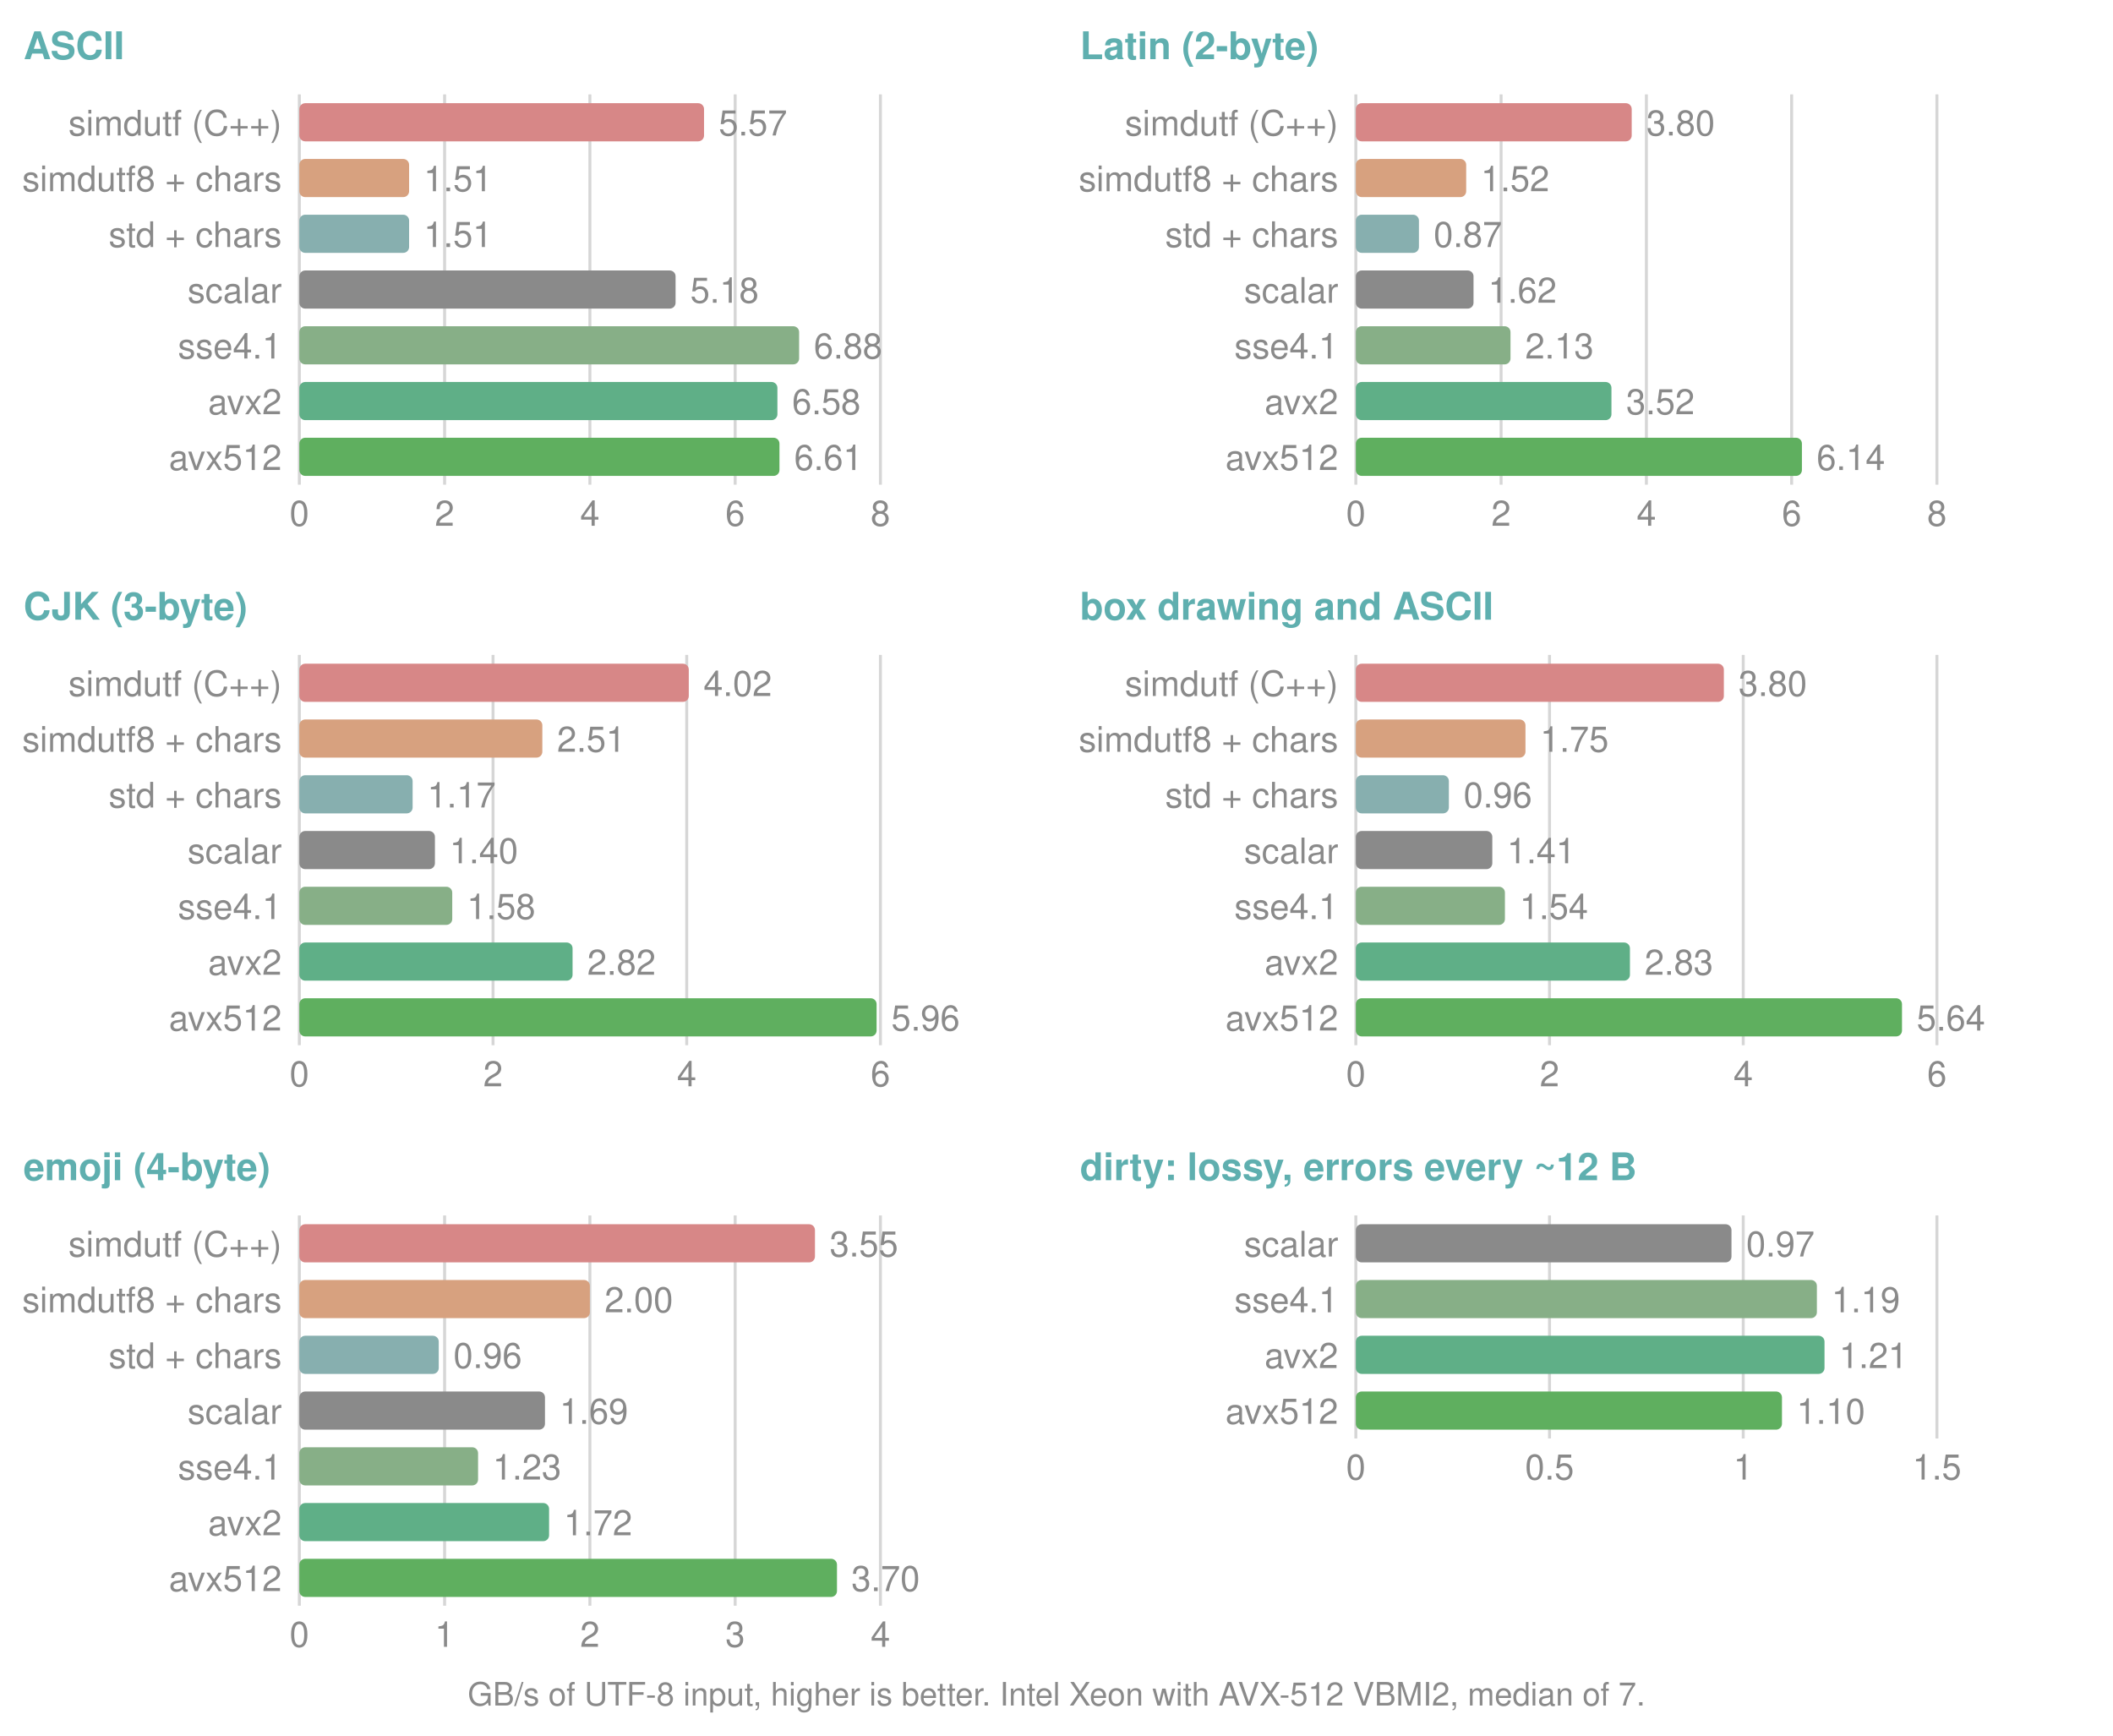
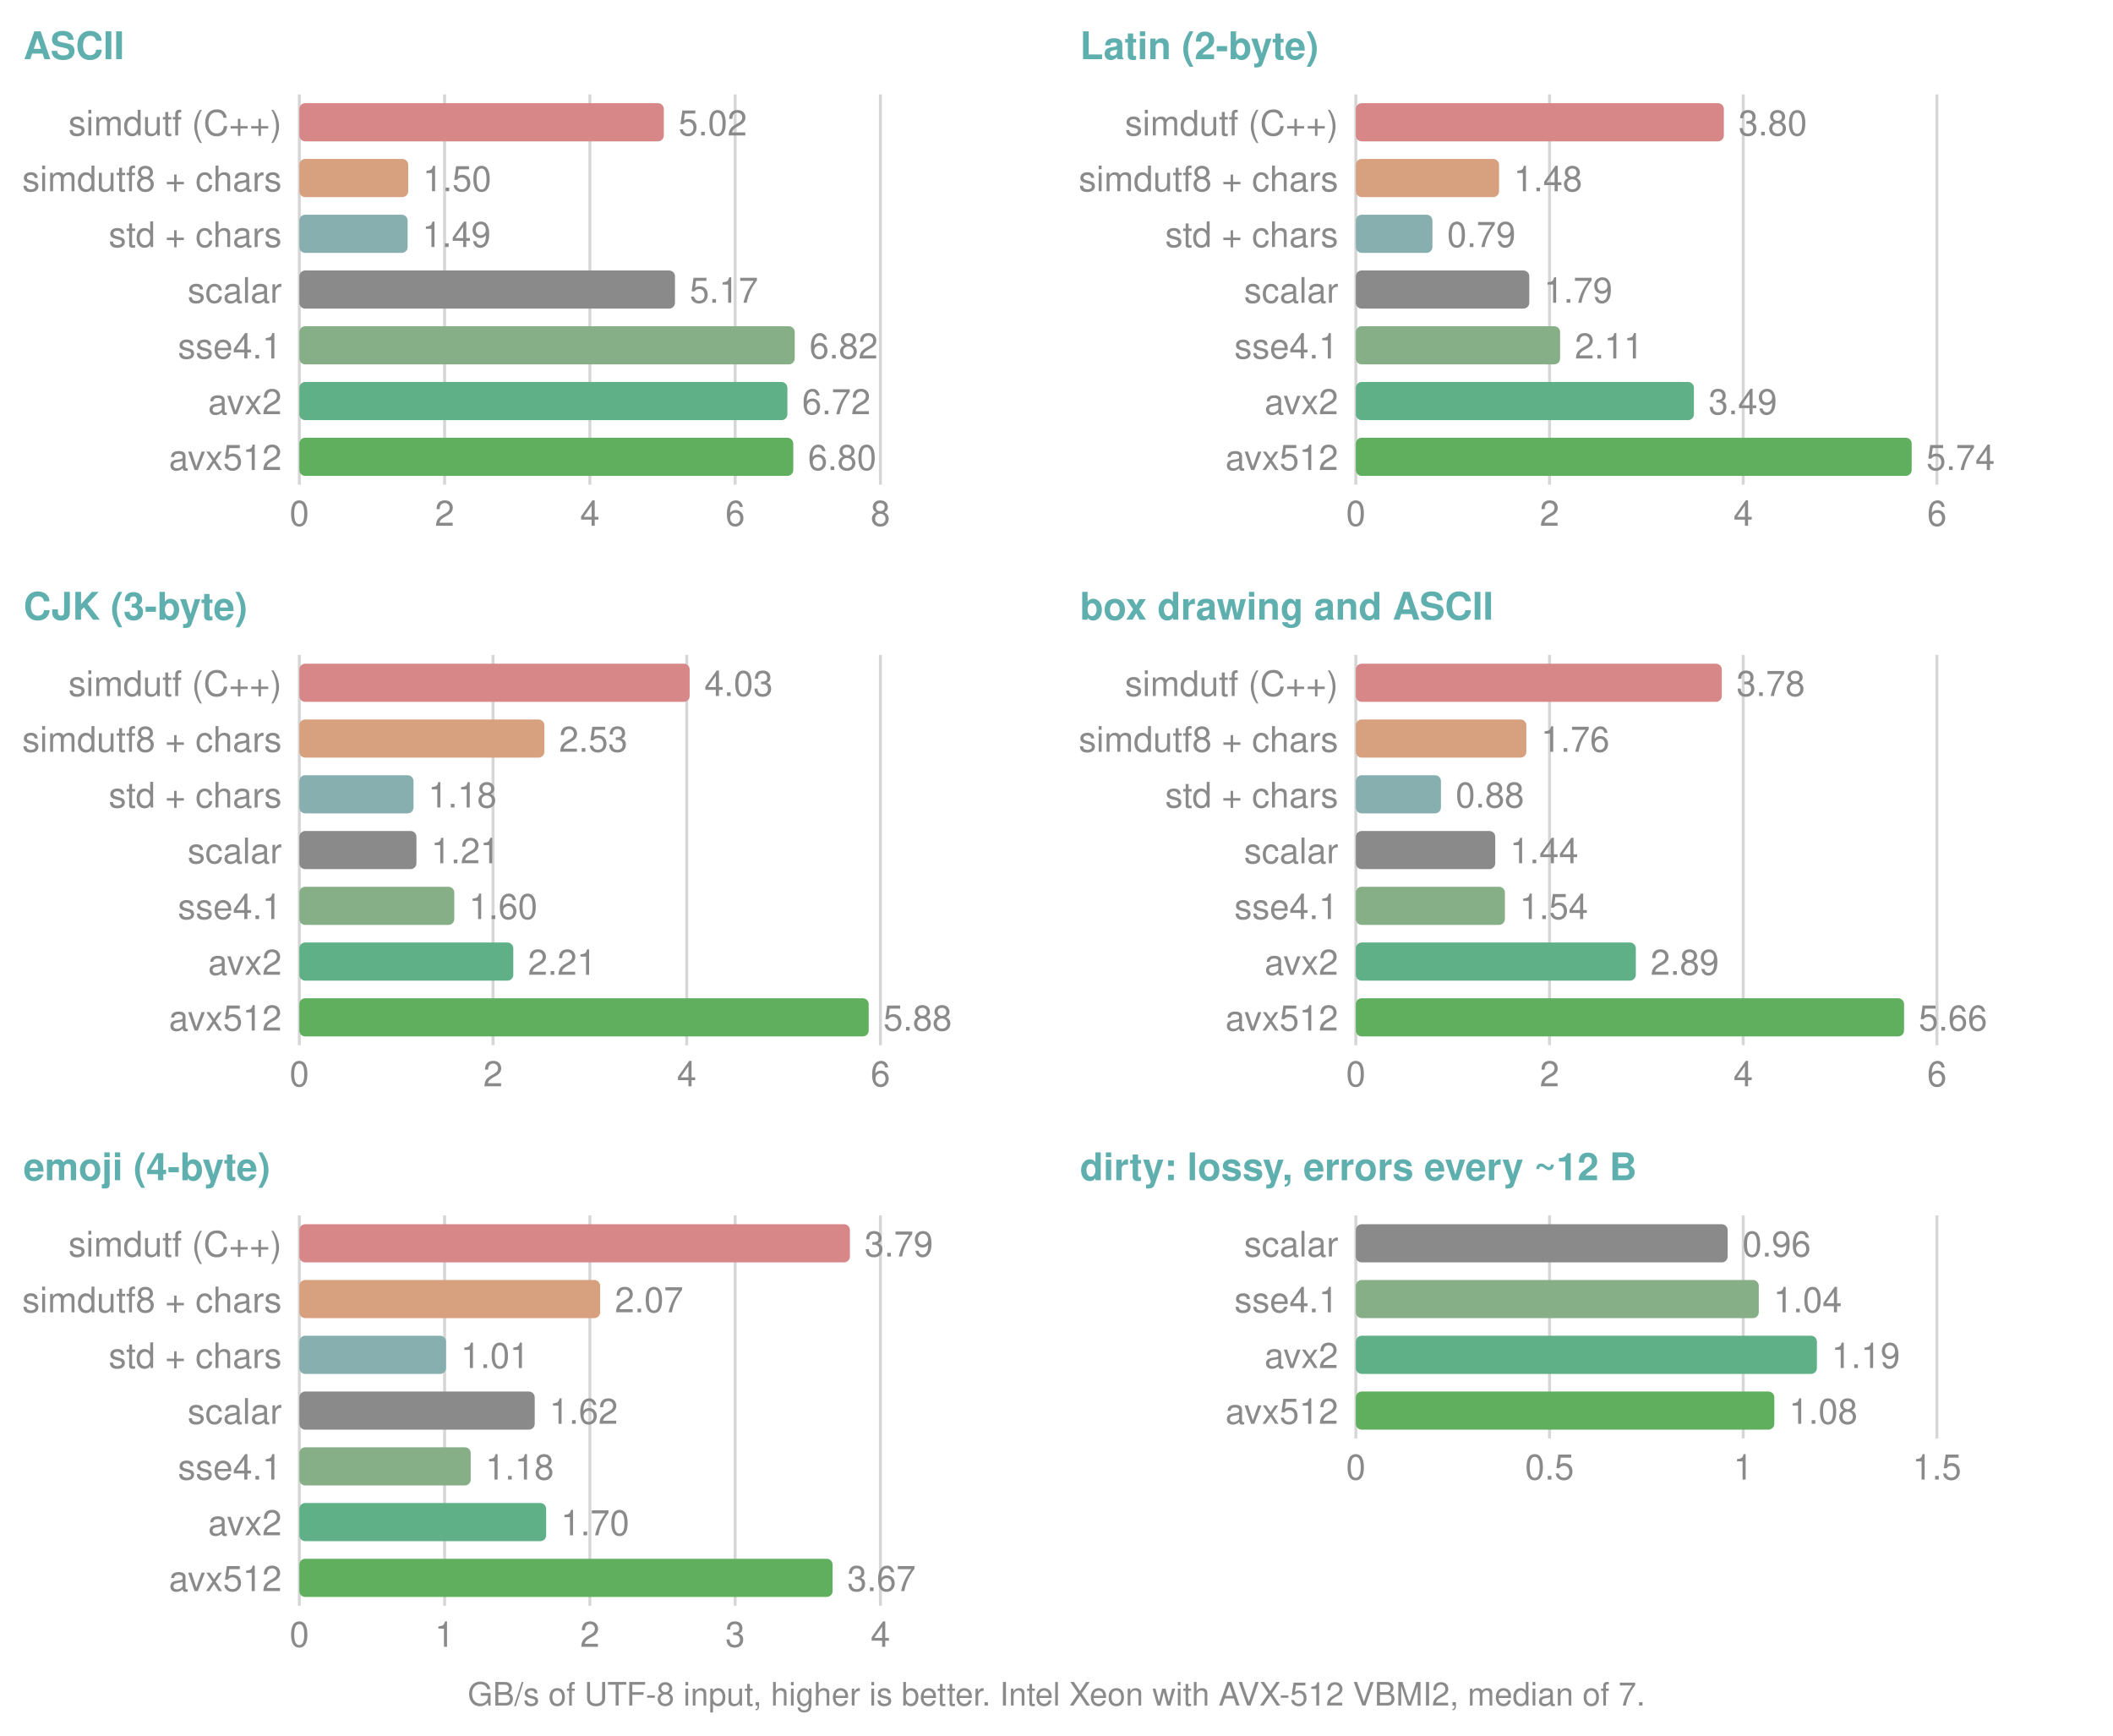
<svg xmlns="http://www.w3.org/2000/svg" width="1024" height="841" viewBox="0 0 720 591" role="img" aria-label="UTF-8 to UTF-32 throughput in GB/s, by input type and implementation.">
  <rect width="720" height="591" fill="none" />
  <text x="8.0" y="20.0" font-family="ui-sans-serif,system-ui,Segoe UI,Helvetica,Arial,sans-serif" font-size="13" fill="#5fafaf" text-anchor="start" font-weight="600">ASCII</text>
  <line x1="102.0" y1="32" x2="102.0" y2="165" stroke="#8a8a8a" stroke-opacity="0.35" stroke-width="1" />
  <text x="102.0" y="179.0" font-family="ui-sans-serif,system-ui,Segoe UI,Helvetica,Arial,sans-serif" font-size="12" fill="#8a8a8a" text-anchor="middle">0</text>
  <line x1="151.5" y1="32" x2="151.5" y2="165" stroke="#8a8a8a" stroke-opacity="0.35" stroke-width="1" />
  <text x="151.5" y="179.0" font-family="ui-sans-serif,system-ui,Segoe UI,Helvetica,Arial,sans-serif" font-size="12" fill="#8a8a8a" text-anchor="middle">2</text>
  <line x1="201.0" y1="32" x2="201.0" y2="165" stroke="#8a8a8a" stroke-opacity="0.35" stroke-width="1" />
  <text x="201.0" y="179.0" font-family="ui-sans-serif,system-ui,Segoe UI,Helvetica,Arial,sans-serif" font-size="12" fill="#8a8a8a" text-anchor="middle">4</text>
  <line x1="250.5" y1="32" x2="250.5" y2="165" stroke="#8a8a8a" stroke-opacity="0.35" stroke-width="1" />
  <text x="250.5" y="179.0" font-family="ui-sans-serif,system-ui,Segoe UI,Helvetica,Arial,sans-serif" font-size="12" fill="#8a8a8a" text-anchor="middle">6</text>
  <line x1="300.0" y1="32" x2="300.0" y2="165" stroke="#8a8a8a" stroke-opacity="0.35" stroke-width="1" />
  <text x="300.0" y="179.0" font-family="ui-sans-serif,system-ui,Segoe UI,Helvetica,Arial,sans-serif" font-size="12" fill="#8a8a8a" text-anchor="middle">8</text>
  <text x="96.0" y="46.0" font-family="ui-sans-serif,system-ui,Segoe UI,Helvetica,Arial,sans-serif" font-size="12" fill="#8a8a8a" text-anchor="end">simdutf (C++)</text>
-   <rect x="102" y="35" width="137.9" height="13" rx="2" fill="#d78787" />
-   <text x="244.9" y="46.0" font-family="ui-sans-serif,system-ui,Segoe UI,Helvetica,Arial,sans-serif" font-size="12" fill="#8a8a8a" text-anchor="start">5.57</text>
+   <rect x="102" y="35" width="124.2" height="13" rx="2" fill="#d78787" />
+   <text x="231.2" y="46.0" font-family="ui-sans-serif,system-ui,Segoe UI,Helvetica,Arial,sans-serif" font-size="12" fill="#8a8a8a" text-anchor="start">5.02</text>
  <text x="96.0" y="65.0" font-family="ui-sans-serif,system-ui,Segoe UI,Helvetica,Arial,sans-serif" font-size="12" fill="#8a8a8a" text-anchor="end">simdutf8 + chars</text>
-   <rect x="102" y="54" width="37.4" height="13" rx="2" fill="#d7a17f" />
-   <text x="144.4" y="65.0" font-family="ui-sans-serif,system-ui,Segoe UI,Helvetica,Arial,sans-serif" font-size="12" fill="#8a8a8a" text-anchor="start">1.51</text>
+   <rect x="102" y="54" width="37.1" height="13" rx="2" fill="#d7a17f" />
+   <text x="144.1" y="65.0" font-family="ui-sans-serif,system-ui,Segoe UI,Helvetica,Arial,sans-serif" font-size="12" fill="#8a8a8a" text-anchor="start">1.50</text>
  <text x="96.0" y="84.0" font-family="ui-sans-serif,system-ui,Segoe UI,Helvetica,Arial,sans-serif" font-size="12" fill="#8a8a8a" text-anchor="end">std + chars</text>
-   <rect x="102" y="73" width="37.4" height="13" rx="2" fill="#87afaf" />
-   <text x="144.4" y="84.0" font-family="ui-sans-serif,system-ui,Segoe UI,Helvetica,Arial,sans-serif" font-size="12" fill="#8a8a8a" text-anchor="start">1.51</text>
+   <rect x="102" y="73" width="36.9" height="13" rx="2" fill="#87afaf" />
+   <text x="143.9" y="84.0" font-family="ui-sans-serif,system-ui,Segoe UI,Helvetica,Arial,sans-serif" font-size="12" fill="#8a8a8a" text-anchor="start">1.49</text>
  <text x="96.0" y="103.0" font-family="ui-sans-serif,system-ui,Segoe UI,Helvetica,Arial,sans-serif" font-size="12" fill="#8a8a8a" text-anchor="end">scalar</text>
-   <rect x="102" y="92" width="128.2" height="13" rx="2" fill="#8a8a8a" />
-   <text x="235.2" y="103.0" font-family="ui-sans-serif,system-ui,Segoe UI,Helvetica,Arial,sans-serif" font-size="12" fill="#8a8a8a" text-anchor="start">5.18</text>
+   <rect x="102" y="92" width="128.0" height="13" rx="2" fill="#8a8a8a" />
+   <text x="235.0" y="103.0" font-family="ui-sans-serif,system-ui,Segoe UI,Helvetica,Arial,sans-serif" font-size="12" fill="#8a8a8a" text-anchor="start">5.17</text>
  <text x="96.0" y="122.0" font-family="ui-sans-serif,system-ui,Segoe UI,Helvetica,Arial,sans-serif" font-size="12" fill="#8a8a8a" text-anchor="end">sse4.1</text>
-   <rect x="102" y="111" width="170.3" height="13" rx="2" fill="#87af87" />
-   <text x="277.3" y="122.0" font-family="ui-sans-serif,system-ui,Segoe UI,Helvetica,Arial,sans-serif" font-size="12" fill="#8a8a8a" text-anchor="start">6.88</text>
+   <rect x="102" y="111" width="168.8" height="13" rx="2" fill="#87af87" />
+   <text x="275.8" y="122.0" font-family="ui-sans-serif,system-ui,Segoe UI,Helvetica,Arial,sans-serif" font-size="12" fill="#8a8a8a" text-anchor="start">6.82</text>
  <text x="96.0" y="141.0" font-family="ui-sans-serif,system-ui,Segoe UI,Helvetica,Arial,sans-serif" font-size="12" fill="#8a8a8a" text-anchor="end">avx2</text>
-   <rect x="102" y="130" width="162.9" height="13" rx="2" fill="#5faf87" />
-   <text x="269.9" y="141.0" font-family="ui-sans-serif,system-ui,Segoe UI,Helvetica,Arial,sans-serif" font-size="12" fill="#8a8a8a" text-anchor="start">6.58</text>
+   <rect x="102" y="130" width="166.3" height="13" rx="2" fill="#5faf87" />
+   <text x="273.3" y="141.0" font-family="ui-sans-serif,system-ui,Segoe UI,Helvetica,Arial,sans-serif" font-size="12" fill="#8a8a8a" text-anchor="start">6.72</text>
  <text x="96.0" y="160.0" font-family="ui-sans-serif,system-ui,Segoe UI,Helvetica,Arial,sans-serif" font-size="12" fill="#8a8a8a" text-anchor="end">avx512</text>
-   <rect x="102" y="149" width="163.6" height="13" rx="2" fill="#5faf5f" />
-   <text x="270.6" y="160.0" font-family="ui-sans-serif,system-ui,Segoe UI,Helvetica,Arial,sans-serif" font-size="12" fill="#8a8a8a" text-anchor="start">6.61</text>
+   <rect x="102" y="149" width="168.3" height="13" rx="2" fill="#5faf5f" />
+   <text x="275.3" y="160.0" font-family="ui-sans-serif,system-ui,Segoe UI,Helvetica,Arial,sans-serif" font-size="12" fill="#8a8a8a" text-anchor="start">6.80</text>
  <text x="368.0" y="20.0" font-family="ui-sans-serif,system-ui,Segoe UI,Helvetica,Arial,sans-serif" font-size="13" fill="#5fafaf" text-anchor="start" font-weight="600">Latin (2-byte)</text>
  <line x1="462.0" y1="32" x2="462.0" y2="165" stroke="#8a8a8a" stroke-opacity="0.35" stroke-width="1" />
  <text x="462.0" y="179.0" font-family="ui-sans-serif,system-ui,Segoe UI,Helvetica,Arial,sans-serif" font-size="12" fill="#8a8a8a" text-anchor="middle">0</text>
-   <line x1="511.5" y1="32" x2="511.5" y2="165" stroke="#8a8a8a" stroke-opacity="0.35" stroke-width="1" />
-   <text x="511.5" y="179.0" font-family="ui-sans-serif,system-ui,Segoe UI,Helvetica,Arial,sans-serif" font-size="12" fill="#8a8a8a" text-anchor="middle">2</text>
-   <line x1="561.0" y1="32" x2="561.0" y2="165" stroke="#8a8a8a" stroke-opacity="0.35" stroke-width="1" />
-   <text x="561.0" y="179.0" font-family="ui-sans-serif,system-ui,Segoe UI,Helvetica,Arial,sans-serif" font-size="12" fill="#8a8a8a" text-anchor="middle">4</text>
-   <line x1="610.5" y1="32" x2="610.5" y2="165" stroke="#8a8a8a" stroke-opacity="0.35" stroke-width="1" />
-   <text x="610.5" y="179.0" font-family="ui-sans-serif,system-ui,Segoe UI,Helvetica,Arial,sans-serif" font-size="12" fill="#8a8a8a" text-anchor="middle">6</text>
+   <line x1="528.0" y1="32" x2="528.0" y2="165" stroke="#8a8a8a" stroke-opacity="0.35" stroke-width="1" />
+   <text x="528.0" y="179.0" font-family="ui-sans-serif,system-ui,Segoe UI,Helvetica,Arial,sans-serif" font-size="12" fill="#8a8a8a" text-anchor="middle">2</text>
+   <line x1="594.0" y1="32" x2="594.0" y2="165" stroke="#8a8a8a" stroke-opacity="0.35" stroke-width="1" />
+   <text x="594.0" y="179.0" font-family="ui-sans-serif,system-ui,Segoe UI,Helvetica,Arial,sans-serif" font-size="12" fill="#8a8a8a" text-anchor="middle">4</text>
  <line x1="660.0" y1="32" x2="660.0" y2="165" stroke="#8a8a8a" stroke-opacity="0.35" stroke-width="1" />
-   <text x="660.0" y="179.0" font-family="ui-sans-serif,system-ui,Segoe UI,Helvetica,Arial,sans-serif" font-size="12" fill="#8a8a8a" text-anchor="middle">8</text>
+   <text x="660.0" y="179.0" font-family="ui-sans-serif,system-ui,Segoe UI,Helvetica,Arial,sans-serif" font-size="12" fill="#8a8a8a" text-anchor="middle">6</text>
  <text x="456.0" y="46.0" font-family="ui-sans-serif,system-ui,Segoe UI,Helvetica,Arial,sans-serif" font-size="12" fill="#8a8a8a" text-anchor="end">simdutf (C++)</text>
-   <rect x="462" y="35" width="94.0" height="13" rx="2" fill="#d78787" />
-   <text x="561.0" y="46.0" font-family="ui-sans-serif,system-ui,Segoe UI,Helvetica,Arial,sans-serif" font-size="12" fill="#8a8a8a" text-anchor="start">3.80</text>
+   <rect x="462" y="35" width="125.4" height="13" rx="2" fill="#d78787" />
+   <text x="592.4" y="46.0" font-family="ui-sans-serif,system-ui,Segoe UI,Helvetica,Arial,sans-serif" font-size="12" fill="#8a8a8a" text-anchor="start">3.80</text>
  <text x="456.0" y="65.0" font-family="ui-sans-serif,system-ui,Segoe UI,Helvetica,Arial,sans-serif" font-size="12" fill="#8a8a8a" text-anchor="end">simdutf8 + chars</text>
-   <rect x="462" y="54" width="37.6" height="13" rx="2" fill="#d7a17f" />
-   <text x="504.6" y="65.0" font-family="ui-sans-serif,system-ui,Segoe UI,Helvetica,Arial,sans-serif" font-size="12" fill="#8a8a8a" text-anchor="start">1.52</text>
+   <rect x="462" y="54" width="48.8" height="13" rx="2" fill="#d7a17f" />
+   <text x="515.8" y="65.0" font-family="ui-sans-serif,system-ui,Segoe UI,Helvetica,Arial,sans-serif" font-size="12" fill="#8a8a8a" text-anchor="start">1.48</text>
  <text x="456.0" y="84.0" font-family="ui-sans-serif,system-ui,Segoe UI,Helvetica,Arial,sans-serif" font-size="12" fill="#8a8a8a" text-anchor="end">std + chars</text>
-   <rect x="462" y="73" width="21.5" height="13" rx="2" fill="#87afaf" />
-   <text x="488.5" y="84.0" font-family="ui-sans-serif,system-ui,Segoe UI,Helvetica,Arial,sans-serif" font-size="12" fill="#8a8a8a" text-anchor="start">0.87</text>
+   <rect x="462" y="73" width="26.1" height="13" rx="2" fill="#87afaf" />
+   <text x="493.1" y="84.0" font-family="ui-sans-serif,system-ui,Segoe UI,Helvetica,Arial,sans-serif" font-size="12" fill="#8a8a8a" text-anchor="start">0.79</text>
  <text x="456.0" y="103.0" font-family="ui-sans-serif,system-ui,Segoe UI,Helvetica,Arial,sans-serif" font-size="12" fill="#8a8a8a" text-anchor="end">scalar</text>
-   <rect x="462" y="92" width="40.1" height="13" rx="2" fill="#8a8a8a" />
-   <text x="507.1" y="103.0" font-family="ui-sans-serif,system-ui,Segoe UI,Helvetica,Arial,sans-serif" font-size="12" fill="#8a8a8a" text-anchor="start">1.62</text>
+   <rect x="462" y="92" width="59.1" height="13" rx="2" fill="#8a8a8a" />
+   <text x="526.1" y="103.0" font-family="ui-sans-serif,system-ui,Segoe UI,Helvetica,Arial,sans-serif" font-size="12" fill="#8a8a8a" text-anchor="start">1.79</text>
  <text x="456.0" y="122.0" font-family="ui-sans-serif,system-ui,Segoe UI,Helvetica,Arial,sans-serif" font-size="12" fill="#8a8a8a" text-anchor="end">sse4.1</text>
-   <rect x="462" y="111" width="52.7" height="13" rx="2" fill="#87af87" />
-   <text x="519.7" y="122.0" font-family="ui-sans-serif,system-ui,Segoe UI,Helvetica,Arial,sans-serif" font-size="12" fill="#8a8a8a" text-anchor="start">2.13</text>
+   <rect x="462" y="111" width="69.6" height="13" rx="2" fill="#87af87" />
+   <text x="536.6" y="122.0" font-family="ui-sans-serif,system-ui,Segoe UI,Helvetica,Arial,sans-serif" font-size="12" fill="#8a8a8a" text-anchor="start">2.11</text>
  <text x="456.0" y="141.0" font-family="ui-sans-serif,system-ui,Segoe UI,Helvetica,Arial,sans-serif" font-size="12" fill="#8a8a8a" text-anchor="end">avx2</text>
-   <rect x="462" y="130" width="87.1" height="13" rx="2" fill="#5faf87" />
-   <text x="554.1" y="141.0" font-family="ui-sans-serif,system-ui,Segoe UI,Helvetica,Arial,sans-serif" font-size="12" fill="#8a8a8a" text-anchor="start">3.52</text>
+   <rect x="462" y="130" width="115.2" height="13" rx="2" fill="#5faf87" />
+   <text x="582.2" y="141.0" font-family="ui-sans-serif,system-ui,Segoe UI,Helvetica,Arial,sans-serif" font-size="12" fill="#8a8a8a" text-anchor="start">3.49</text>
  <text x="456.0" y="160.0" font-family="ui-sans-serif,system-ui,Segoe UI,Helvetica,Arial,sans-serif" font-size="12" fill="#8a8a8a" text-anchor="end">avx512</text>
-   <rect x="462" y="149" width="152.0" height="13" rx="2" fill="#5faf5f" />
-   <text x="619.0" y="160.0" font-family="ui-sans-serif,system-ui,Segoe UI,Helvetica,Arial,sans-serif" font-size="12" fill="#8a8a8a" text-anchor="start">6.14</text>
+   <rect x="462" y="149" width="189.4" height="13" rx="2" fill="#5faf5f" />
+   <text x="656.4" y="160.0" font-family="ui-sans-serif,system-ui,Segoe UI,Helvetica,Arial,sans-serif" font-size="12" fill="#8a8a8a" text-anchor="start">5.74</text>
  <text x="8.0" y="211.0" font-family="ui-sans-serif,system-ui,Segoe UI,Helvetica,Arial,sans-serif" font-size="13" fill="#5fafaf" text-anchor="start" font-weight="600">CJK (3-byte)</text>
  <line x1="102.0" y1="223" x2="102.0" y2="356" stroke="#8a8a8a" stroke-opacity="0.35" stroke-width="1" />
  <text x="102.0" y="370.0" font-family="ui-sans-serif,system-ui,Segoe UI,Helvetica,Arial,sans-serif" font-size="12" fill="#8a8a8a" text-anchor="middle">0</text>
  <line x1="168.0" y1="223" x2="168.0" y2="356" stroke="#8a8a8a" stroke-opacity="0.35" stroke-width="1" />
  <text x="168.0" y="370.0" font-family="ui-sans-serif,system-ui,Segoe UI,Helvetica,Arial,sans-serif" font-size="12" fill="#8a8a8a" text-anchor="middle">2</text>
  <line x1="234.0" y1="223" x2="234.0" y2="356" stroke="#8a8a8a" stroke-opacity="0.35" stroke-width="1" />
  <text x="234.0" y="370.0" font-family="ui-sans-serif,system-ui,Segoe UI,Helvetica,Arial,sans-serif" font-size="12" fill="#8a8a8a" text-anchor="middle">4</text>
  <line x1="300.0" y1="223" x2="300.0" y2="356" stroke="#8a8a8a" stroke-opacity="0.35" stroke-width="1" />
  <text x="300.0" y="370.0" font-family="ui-sans-serif,system-ui,Segoe UI,Helvetica,Arial,sans-serif" font-size="12" fill="#8a8a8a" text-anchor="middle">6</text>
  <text x="96.0" y="237.0" font-family="ui-sans-serif,system-ui,Segoe UI,Helvetica,Arial,sans-serif" font-size="12" fill="#8a8a8a" text-anchor="end">simdutf (C++)</text>
-   <rect x="102" y="226" width="132.7" height="13" rx="2" fill="#d78787" />
-   <text x="239.7" y="237.0" font-family="ui-sans-serif,system-ui,Segoe UI,Helvetica,Arial,sans-serif" font-size="12" fill="#8a8a8a" text-anchor="start">4.02</text>
+   <rect x="102" y="226" width="133.0" height="13" rx="2" fill="#d78787" />
+   <text x="240.0" y="237.0" font-family="ui-sans-serif,system-ui,Segoe UI,Helvetica,Arial,sans-serif" font-size="12" fill="#8a8a8a" text-anchor="start">4.03</text>
  <text x="96.0" y="256.0" font-family="ui-sans-serif,system-ui,Segoe UI,Helvetica,Arial,sans-serif" font-size="12" fill="#8a8a8a" text-anchor="end">simdutf8 + chars</text>
-   <rect x="102" y="245" width="82.8" height="13" rx="2" fill="#d7a17f" />
-   <text x="189.8" y="256.0" font-family="ui-sans-serif,system-ui,Segoe UI,Helvetica,Arial,sans-serif" font-size="12" fill="#8a8a8a" text-anchor="start">2.51</text>
+   <rect x="102" y="245" width="83.5" height="13" rx="2" fill="#d7a17f" />
+   <text x="190.5" y="256.0" font-family="ui-sans-serif,system-ui,Segoe UI,Helvetica,Arial,sans-serif" font-size="12" fill="#8a8a8a" text-anchor="start">2.53</text>
  <text x="96.0" y="275.0" font-family="ui-sans-serif,system-ui,Segoe UI,Helvetica,Arial,sans-serif" font-size="12" fill="#8a8a8a" text-anchor="end">std + chars</text>
-   <rect x="102" y="264" width="38.6" height="13" rx="2" fill="#87afaf" />
-   <text x="145.6" y="275.0" font-family="ui-sans-serif,system-ui,Segoe UI,Helvetica,Arial,sans-serif" font-size="12" fill="#8a8a8a" text-anchor="start">1.17</text>
+   <rect x="102" y="264" width="38.9" height="13" rx="2" fill="#87afaf" />
+   <text x="145.9" y="275.0" font-family="ui-sans-serif,system-ui,Segoe UI,Helvetica,Arial,sans-serif" font-size="12" fill="#8a8a8a" text-anchor="start">1.18</text>
  <text x="96.0" y="294.0" font-family="ui-sans-serif,system-ui,Segoe UI,Helvetica,Arial,sans-serif" font-size="12" fill="#8a8a8a" text-anchor="end">scalar</text>
-   <rect x="102" y="283" width="46.2" height="13" rx="2" fill="#8a8a8a" />
-   <text x="153.2" y="294.0" font-family="ui-sans-serif,system-ui,Segoe UI,Helvetica,Arial,sans-serif" font-size="12" fill="#8a8a8a" text-anchor="start">1.40</text>
+   <rect x="102" y="283" width="39.9" height="13" rx="2" fill="#8a8a8a" />
+   <text x="146.9" y="294.0" font-family="ui-sans-serif,system-ui,Segoe UI,Helvetica,Arial,sans-serif" font-size="12" fill="#8a8a8a" text-anchor="start">1.21</text>
  <text x="96.0" y="313.0" font-family="ui-sans-serif,system-ui,Segoe UI,Helvetica,Arial,sans-serif" font-size="12" fill="#8a8a8a" text-anchor="end">sse4.1</text>
-   <rect x="102" y="302" width="52.1" height="13" rx="2" fill="#87af87" />
-   <text x="159.1" y="313.0" font-family="ui-sans-serif,system-ui,Segoe UI,Helvetica,Arial,sans-serif" font-size="12" fill="#8a8a8a" text-anchor="start">1.58</text>
+   <rect x="102" y="302" width="52.8" height="13" rx="2" fill="#87af87" />
+   <text x="159.8" y="313.0" font-family="ui-sans-serif,system-ui,Segoe UI,Helvetica,Arial,sans-serif" font-size="12" fill="#8a8a8a" text-anchor="start">1.60</text>
  <text x="96.0" y="332.0" font-family="ui-sans-serif,system-ui,Segoe UI,Helvetica,Arial,sans-serif" font-size="12" fill="#8a8a8a" text-anchor="end">avx2</text>
-   <rect x="102" y="321" width="93.1" height="13" rx="2" fill="#5faf87" />
-   <text x="200.1" y="332.0" font-family="ui-sans-serif,system-ui,Segoe UI,Helvetica,Arial,sans-serif" font-size="12" fill="#8a8a8a" text-anchor="start">2.82</text>
+   <rect x="102" y="321" width="72.9" height="13" rx="2" fill="#5faf87" />
+   <text x="179.9" y="332.0" font-family="ui-sans-serif,system-ui,Segoe UI,Helvetica,Arial,sans-serif" font-size="12" fill="#8a8a8a" text-anchor="start">2.21</text>
  <text x="96.0" y="351.0" font-family="ui-sans-serif,system-ui,Segoe UI,Helvetica,Arial,sans-serif" font-size="12" fill="#8a8a8a" text-anchor="end">avx512</text>
-   <rect x="102" y="340" width="196.7" height="13" rx="2" fill="#5faf5f" />
-   <text x="303.7" y="351.0" font-family="ui-sans-serif,system-ui,Segoe UI,Helvetica,Arial,sans-serif" font-size="12" fill="#8a8a8a" text-anchor="start">5.96</text>
+   <rect x="102" y="340" width="194.0" height="13" rx="2" fill="#5faf5f" />
+   <text x="301.0" y="351.0" font-family="ui-sans-serif,system-ui,Segoe UI,Helvetica,Arial,sans-serif" font-size="12" fill="#8a8a8a" text-anchor="start">5.88</text>
  <text x="368.0" y="211.0" font-family="ui-sans-serif,system-ui,Segoe UI,Helvetica,Arial,sans-serif" font-size="13" fill="#5fafaf" text-anchor="start" font-weight="600">box drawing and ASCII</text>
  <line x1="462.0" y1="223" x2="462.0" y2="356" stroke="#8a8a8a" stroke-opacity="0.35" stroke-width="1" />
  <text x="462.0" y="370.0" font-family="ui-sans-serif,system-ui,Segoe UI,Helvetica,Arial,sans-serif" font-size="12" fill="#8a8a8a" text-anchor="middle">0</text>
  <line x1="528.0" y1="223" x2="528.0" y2="356" stroke="#8a8a8a" stroke-opacity="0.35" stroke-width="1" />
  <text x="528.0" y="370.0" font-family="ui-sans-serif,system-ui,Segoe UI,Helvetica,Arial,sans-serif" font-size="12" fill="#8a8a8a" text-anchor="middle">2</text>
  <line x1="594.0" y1="223" x2="594.0" y2="356" stroke="#8a8a8a" stroke-opacity="0.35" stroke-width="1" />
  <text x="594.0" y="370.0" font-family="ui-sans-serif,system-ui,Segoe UI,Helvetica,Arial,sans-serif" font-size="12" fill="#8a8a8a" text-anchor="middle">4</text>
  <line x1="660.0" y1="223" x2="660.0" y2="356" stroke="#8a8a8a" stroke-opacity="0.35" stroke-width="1" />
  <text x="660.0" y="370.0" font-family="ui-sans-serif,system-ui,Segoe UI,Helvetica,Arial,sans-serif" font-size="12" fill="#8a8a8a" text-anchor="middle">6</text>
  <text x="456.0" y="237.0" font-family="ui-sans-serif,system-ui,Segoe UI,Helvetica,Arial,sans-serif" font-size="12" fill="#8a8a8a" text-anchor="end">simdutf (C++)</text>
-   <rect x="462" y="226" width="125.4" height="13" rx="2" fill="#d78787" />
-   <text x="592.4" y="237.0" font-family="ui-sans-serif,system-ui,Segoe UI,Helvetica,Arial,sans-serif" font-size="12" fill="#8a8a8a" text-anchor="start">3.80</text>
+   <rect x="462" y="226" width="124.7" height="13" rx="2" fill="#d78787" />
+   <text x="591.7" y="237.0" font-family="ui-sans-serif,system-ui,Segoe UI,Helvetica,Arial,sans-serif" font-size="12" fill="#8a8a8a" text-anchor="start">3.78</text>
  <text x="456.0" y="256.0" font-family="ui-sans-serif,system-ui,Segoe UI,Helvetica,Arial,sans-serif" font-size="12" fill="#8a8a8a" text-anchor="end">simdutf8 + chars</text>
-   <rect x="462" y="245" width="57.8" height="13" rx="2" fill="#d7a17f" />
-   <text x="524.8" y="256.0" font-family="ui-sans-serif,system-ui,Segoe UI,Helvetica,Arial,sans-serif" font-size="12" fill="#8a8a8a" text-anchor="start">1.75</text>
+   <rect x="462" y="245" width="58.1" height="13" rx="2" fill="#d7a17f" />
+   <text x="525.1" y="256.0" font-family="ui-sans-serif,system-ui,Segoe UI,Helvetica,Arial,sans-serif" font-size="12" fill="#8a8a8a" text-anchor="start">1.76</text>
  <text x="456.0" y="275.0" font-family="ui-sans-serif,system-ui,Segoe UI,Helvetica,Arial,sans-serif" font-size="12" fill="#8a8a8a" text-anchor="end">std + chars</text>
-   <rect x="462" y="264" width="31.7" height="13" rx="2" fill="#87afaf" />
-   <text x="498.7" y="275.0" font-family="ui-sans-serif,system-ui,Segoe UI,Helvetica,Arial,sans-serif" font-size="12" fill="#8a8a8a" text-anchor="start">0.96</text>
+   <rect x="462" y="264" width="29.0" height="13" rx="2" fill="#87afaf" />
+   <text x="496.0" y="275.0" font-family="ui-sans-serif,system-ui,Segoe UI,Helvetica,Arial,sans-serif" font-size="12" fill="#8a8a8a" text-anchor="start">0.88</text>
  <text x="456.0" y="294.0" font-family="ui-sans-serif,system-ui,Segoe UI,Helvetica,Arial,sans-serif" font-size="12" fill="#8a8a8a" text-anchor="end">scalar</text>
-   <rect x="462" y="283" width="46.5" height="13" rx="2" fill="#8a8a8a" />
-   <text x="513.5" y="294.0" font-family="ui-sans-serif,system-ui,Segoe UI,Helvetica,Arial,sans-serif" font-size="12" fill="#8a8a8a" text-anchor="start">1.41</text>
+   <rect x="462" y="283" width="47.5" height="13" rx="2" fill="#8a8a8a" />
+   <text x="514.5" y="294.0" font-family="ui-sans-serif,system-ui,Segoe UI,Helvetica,Arial,sans-serif" font-size="12" fill="#8a8a8a" text-anchor="start">1.44</text>
  <text x="456.0" y="313.0" font-family="ui-sans-serif,system-ui,Segoe UI,Helvetica,Arial,sans-serif" font-size="12" fill="#8a8a8a" text-anchor="end">sse4.1</text>
  <rect x="462" y="302" width="50.8" height="13" rx="2" fill="#87af87" />
  <text x="517.8" y="313.0" font-family="ui-sans-serif,system-ui,Segoe UI,Helvetica,Arial,sans-serif" font-size="12" fill="#8a8a8a" text-anchor="start">1.54</text>
  <text x="456.0" y="332.0" font-family="ui-sans-serif,system-ui,Segoe UI,Helvetica,Arial,sans-serif" font-size="12" fill="#8a8a8a" text-anchor="end">avx2</text>
-   <rect x="462" y="321" width="93.4" height="13" rx="2" fill="#5faf87" />
-   <text x="560.4" y="332.0" font-family="ui-sans-serif,system-ui,Segoe UI,Helvetica,Arial,sans-serif" font-size="12" fill="#8a8a8a" text-anchor="start">2.83</text>
+   <rect x="462" y="321" width="95.4" height="13" rx="2" fill="#5faf87" />
+   <text x="562.4" y="332.0" font-family="ui-sans-serif,system-ui,Segoe UI,Helvetica,Arial,sans-serif" font-size="12" fill="#8a8a8a" text-anchor="start">2.89</text>
  <text x="456.0" y="351.0" font-family="ui-sans-serif,system-ui,Segoe UI,Helvetica,Arial,sans-serif" font-size="12" fill="#8a8a8a" text-anchor="end">avx512</text>
-   <rect x="462" y="340" width="186.1" height="13" rx="2" fill="#5faf5f" />
-   <text x="653.1" y="351.0" font-family="ui-sans-serif,system-ui,Segoe UI,Helvetica,Arial,sans-serif" font-size="12" fill="#8a8a8a" text-anchor="start">5.64</text>
+   <rect x="462" y="340" width="186.8" height="13" rx="2" fill="#5faf5f" />
+   <text x="653.8" y="351.0" font-family="ui-sans-serif,system-ui,Segoe UI,Helvetica,Arial,sans-serif" font-size="12" fill="#8a8a8a" text-anchor="start">5.66</text>
  <text x="8.0" y="402.0" font-family="ui-sans-serif,system-ui,Segoe UI,Helvetica,Arial,sans-serif" font-size="13" fill="#5fafaf" text-anchor="start" font-weight="600">emoji (4-byte)</text>
  <line x1="102.0" y1="414" x2="102.0" y2="547" stroke="#8a8a8a" stroke-opacity="0.35" stroke-width="1" />
  <text x="102.0" y="561.0" font-family="ui-sans-serif,system-ui,Segoe UI,Helvetica,Arial,sans-serif" font-size="12" fill="#8a8a8a" text-anchor="middle">0</text>
  <line x1="151.5" y1="414" x2="151.5" y2="547" stroke="#8a8a8a" stroke-opacity="0.35" stroke-width="1" />
  <text x="151.5" y="561.0" font-family="ui-sans-serif,system-ui,Segoe UI,Helvetica,Arial,sans-serif" font-size="12" fill="#8a8a8a" text-anchor="middle">1</text>
  <line x1="201.0" y1="414" x2="201.0" y2="547" stroke="#8a8a8a" stroke-opacity="0.35" stroke-width="1" />
  <text x="201.0" y="561.0" font-family="ui-sans-serif,system-ui,Segoe UI,Helvetica,Arial,sans-serif" font-size="12" fill="#8a8a8a" text-anchor="middle">2</text>
  <line x1="250.5" y1="414" x2="250.5" y2="547" stroke="#8a8a8a" stroke-opacity="0.35" stroke-width="1" />
  <text x="250.5" y="561.0" font-family="ui-sans-serif,system-ui,Segoe UI,Helvetica,Arial,sans-serif" font-size="12" fill="#8a8a8a" text-anchor="middle">3</text>
  <line x1="300.0" y1="414" x2="300.0" y2="547" stroke="#8a8a8a" stroke-opacity="0.35" stroke-width="1" />
  <text x="300.0" y="561.0" font-family="ui-sans-serif,system-ui,Segoe UI,Helvetica,Arial,sans-serif" font-size="12" fill="#8a8a8a" text-anchor="middle">4</text>
  <text x="96.0" y="428.0" font-family="ui-sans-serif,system-ui,Segoe UI,Helvetica,Arial,sans-serif" font-size="12" fill="#8a8a8a" text-anchor="end">simdutf (C++)</text>
-   <rect x="102" y="417" width="175.7" height="13" rx="2" fill="#d78787" />
-   <text x="282.7" y="428.0" font-family="ui-sans-serif,system-ui,Segoe UI,Helvetica,Arial,sans-serif" font-size="12" fill="#8a8a8a" text-anchor="start">3.55</text>
+   <rect x="102" y="417" width="187.6" height="13" rx="2" fill="#d78787" />
+   <text x="294.6" y="428.0" font-family="ui-sans-serif,system-ui,Segoe UI,Helvetica,Arial,sans-serif" font-size="12" fill="#8a8a8a" text-anchor="start">3.79</text>
  <text x="96.0" y="447.0" font-family="ui-sans-serif,system-ui,Segoe UI,Helvetica,Arial,sans-serif" font-size="12" fill="#8a8a8a" text-anchor="end">simdutf8 + chars</text>
-   <rect x="102" y="436" width="99.0" height="13" rx="2" fill="#d7a17f" />
-   <text x="206.0" y="447.0" font-family="ui-sans-serif,system-ui,Segoe UI,Helvetica,Arial,sans-serif" font-size="12" fill="#8a8a8a" text-anchor="start">2.00</text>
+   <rect x="102" y="436" width="102.5" height="13" rx="2" fill="#d7a17f" />
+   <text x="209.5" y="447.0" font-family="ui-sans-serif,system-ui,Segoe UI,Helvetica,Arial,sans-serif" font-size="12" fill="#8a8a8a" text-anchor="start">2.07</text>
  <text x="96.0" y="466.0" font-family="ui-sans-serif,system-ui,Segoe UI,Helvetica,Arial,sans-serif" font-size="12" fill="#8a8a8a" text-anchor="end">std + chars</text>
-   <rect x="102" y="455" width="47.5" height="13" rx="2" fill="#87afaf" />
-   <text x="154.5" y="466.0" font-family="ui-sans-serif,system-ui,Segoe UI,Helvetica,Arial,sans-serif" font-size="12" fill="#8a8a8a" text-anchor="start">0.96</text>
+   <rect x="102" y="455" width="50.0" height="13" rx="2" fill="#87afaf" />
+   <text x="157.0" y="466.0" font-family="ui-sans-serif,system-ui,Segoe UI,Helvetica,Arial,sans-serif" font-size="12" fill="#8a8a8a" text-anchor="start">1.01</text>
  <text x="96.0" y="485.0" font-family="ui-sans-serif,system-ui,Segoe UI,Helvetica,Arial,sans-serif" font-size="12" fill="#8a8a8a" text-anchor="end">scalar</text>
-   <rect x="102" y="474" width="83.7" height="13" rx="2" fill="#8a8a8a" />
-   <text x="190.7" y="485.0" font-family="ui-sans-serif,system-ui,Segoe UI,Helvetica,Arial,sans-serif" font-size="12" fill="#8a8a8a" text-anchor="start">1.69</text>
+   <rect x="102" y="474" width="80.2" height="13" rx="2" fill="#8a8a8a" />
+   <text x="187.2" y="485.0" font-family="ui-sans-serif,system-ui,Segoe UI,Helvetica,Arial,sans-serif" font-size="12" fill="#8a8a8a" text-anchor="start">1.62</text>
  <text x="96.0" y="504.0" font-family="ui-sans-serif,system-ui,Segoe UI,Helvetica,Arial,sans-serif" font-size="12" fill="#8a8a8a" text-anchor="end">sse4.1</text>
-   <rect x="102" y="493" width="60.9" height="13" rx="2" fill="#87af87" />
-   <text x="167.9" y="504.0" font-family="ui-sans-serif,system-ui,Segoe UI,Helvetica,Arial,sans-serif" font-size="12" fill="#8a8a8a" text-anchor="start">1.23</text>
+   <rect x="102" y="493" width="58.4" height="13" rx="2" fill="#87af87" />
+   <text x="165.4" y="504.0" font-family="ui-sans-serif,system-ui,Segoe UI,Helvetica,Arial,sans-serif" font-size="12" fill="#8a8a8a" text-anchor="start">1.18</text>
  <text x="96.0" y="523.0" font-family="ui-sans-serif,system-ui,Segoe UI,Helvetica,Arial,sans-serif" font-size="12" fill="#8a8a8a" text-anchor="end">avx2</text>
-   <rect x="102" y="512" width="85.1" height="13" rx="2" fill="#5faf87" />
-   <text x="192.1" y="523.0" font-family="ui-sans-serif,system-ui,Segoe UI,Helvetica,Arial,sans-serif" font-size="12" fill="#8a8a8a" text-anchor="start">1.72</text>
+   <rect x="102" y="512" width="84.1" height="13" rx="2" fill="#5faf87" />
+   <text x="191.1" y="523.0" font-family="ui-sans-serif,system-ui,Segoe UI,Helvetica,Arial,sans-serif" font-size="12" fill="#8a8a8a" text-anchor="start">1.70</text>
  <text x="96.0" y="542.0" font-family="ui-sans-serif,system-ui,Segoe UI,Helvetica,Arial,sans-serif" font-size="12" fill="#8a8a8a" text-anchor="end">avx512</text>
-   <rect x="102" y="531" width="183.2" height="13" rx="2" fill="#5faf5f" />
-   <text x="290.1" y="542.0" font-family="ui-sans-serif,system-ui,Segoe UI,Helvetica,Arial,sans-serif" font-size="12" fill="#8a8a8a" text-anchor="start">3.70</text>
+   <rect x="102" y="531" width="181.7" height="13" rx="2" fill="#5faf5f" />
+   <text x="288.7" y="542.0" font-family="ui-sans-serif,system-ui,Segoe UI,Helvetica,Arial,sans-serif" font-size="12" fill="#8a8a8a" text-anchor="start">3.67</text>
  <text x="368.0" y="402.0" font-family="ui-sans-serif,system-ui,Segoe UI,Helvetica,Arial,sans-serif" font-size="13" fill="#5fafaf" text-anchor="start" font-weight="600">dirty: lossy, errors every ~12 B</text>
  <line x1="462.0" y1="414" x2="462.0" y2="490" stroke="#8a8a8a" stroke-opacity="0.35" stroke-width="1" />
  <text x="462.0" y="504.0" font-family="ui-sans-serif,system-ui,Segoe UI,Helvetica,Arial,sans-serif" font-size="12" fill="#8a8a8a" text-anchor="middle">0</text>
  <line x1="528.0" y1="414" x2="528.0" y2="490" stroke="#8a8a8a" stroke-opacity="0.35" stroke-width="1" />
  <text x="528.0" y="504.0" font-family="ui-sans-serif,system-ui,Segoe UI,Helvetica,Arial,sans-serif" font-size="12" fill="#8a8a8a" text-anchor="middle">0.5</text>
  <line x1="594.0" y1="414" x2="594.0" y2="490" stroke="#8a8a8a" stroke-opacity="0.35" stroke-width="1" />
  <text x="594.0" y="504.0" font-family="ui-sans-serif,system-ui,Segoe UI,Helvetica,Arial,sans-serif" font-size="12" fill="#8a8a8a" text-anchor="middle">1</text>
  <line x1="660.0" y1="414" x2="660.0" y2="490" stroke="#8a8a8a" stroke-opacity="0.35" stroke-width="1" />
  <text x="660.0" y="504.0" font-family="ui-sans-serif,system-ui,Segoe UI,Helvetica,Arial,sans-serif" font-size="12" fill="#8a8a8a" text-anchor="middle">1.5</text>
  <text x="456.0" y="428.0" font-family="ui-sans-serif,system-ui,Segoe UI,Helvetica,Arial,sans-serif" font-size="12" fill="#8a8a8a" text-anchor="end">scalar</text>
-   <rect x="462" y="417" width="128.0" height="13" rx="2" fill="#8a8a8a" />
-   <text x="595.0" y="428.0" font-family="ui-sans-serif,system-ui,Segoe UI,Helvetica,Arial,sans-serif" font-size="12" fill="#8a8a8a" text-anchor="start">0.97</text>
+   <rect x="462" y="417" width="126.7" height="13" rx="2" fill="#8a8a8a" />
+   <text x="593.7" y="428.0" font-family="ui-sans-serif,system-ui,Segoe UI,Helvetica,Arial,sans-serif" font-size="12" fill="#8a8a8a" text-anchor="start">0.96</text>
  <text x="456.0" y="447.0" font-family="ui-sans-serif,system-ui,Segoe UI,Helvetica,Arial,sans-serif" font-size="12" fill="#8a8a8a" text-anchor="end">sse4.1</text>
-   <rect x="462" y="436" width="157.1" height="13" rx="2" fill="#87af87" />
-   <text x="624.1" y="447.0" font-family="ui-sans-serif,system-ui,Segoe UI,Helvetica,Arial,sans-serif" font-size="12" fill="#8a8a8a" text-anchor="start">1.19</text>
+   <rect x="462" y="436" width="137.3" height="13" rx="2" fill="#87af87" />
+   <text x="604.3" y="447.0" font-family="ui-sans-serif,system-ui,Segoe UI,Helvetica,Arial,sans-serif" font-size="12" fill="#8a8a8a" text-anchor="start">1.04</text>
  <text x="456.0" y="466.0" font-family="ui-sans-serif,system-ui,Segoe UI,Helvetica,Arial,sans-serif" font-size="12" fill="#8a8a8a" text-anchor="end">avx2</text>
-   <rect x="462" y="455" width="159.7" height="13" rx="2" fill="#5faf87" />
-   <text x="626.7" y="466.0" font-family="ui-sans-serif,system-ui,Segoe UI,Helvetica,Arial,sans-serif" font-size="12" fill="#8a8a8a" text-anchor="start">1.21</text>
+   <rect x="462" y="455" width="157.1" height="13" rx="2" fill="#5faf87" />
+   <text x="624.1" y="466.0" font-family="ui-sans-serif,system-ui,Segoe UI,Helvetica,Arial,sans-serif" font-size="12" fill="#8a8a8a" text-anchor="start">1.19</text>
  <text x="456.0" y="485.0" font-family="ui-sans-serif,system-ui,Segoe UI,Helvetica,Arial,sans-serif" font-size="12" fill="#8a8a8a" text-anchor="end">avx512</text>
-   <rect x="462" y="474" width="145.2" height="13" rx="2" fill="#5faf5f" />
-   <text x="612.2" y="485.0" font-family="ui-sans-serif,system-ui,Segoe UI,Helvetica,Arial,sans-serif" font-size="12" fill="#8a8a8a" text-anchor="start">1.10</text>
+   <rect x="462" y="474" width="142.6" height="13" rx="2" fill="#5faf5f" />
+   <text x="609.6" y="485.0" font-family="ui-sans-serif,system-ui,Segoe UI,Helvetica,Arial,sans-serif" font-size="12" fill="#8a8a8a" text-anchor="start">1.08</text>
  <text x="360.0" y="581.0" font-family="ui-sans-serif,system-ui,Segoe UI,Helvetica,Arial,sans-serif" font-size="11" fill="#8a8a8a" text-anchor="middle">GB/s of UTF-8 input, higher is better. Intel Xeon with AVX-512 VBMI2, median of 7.</text>
</svg>
